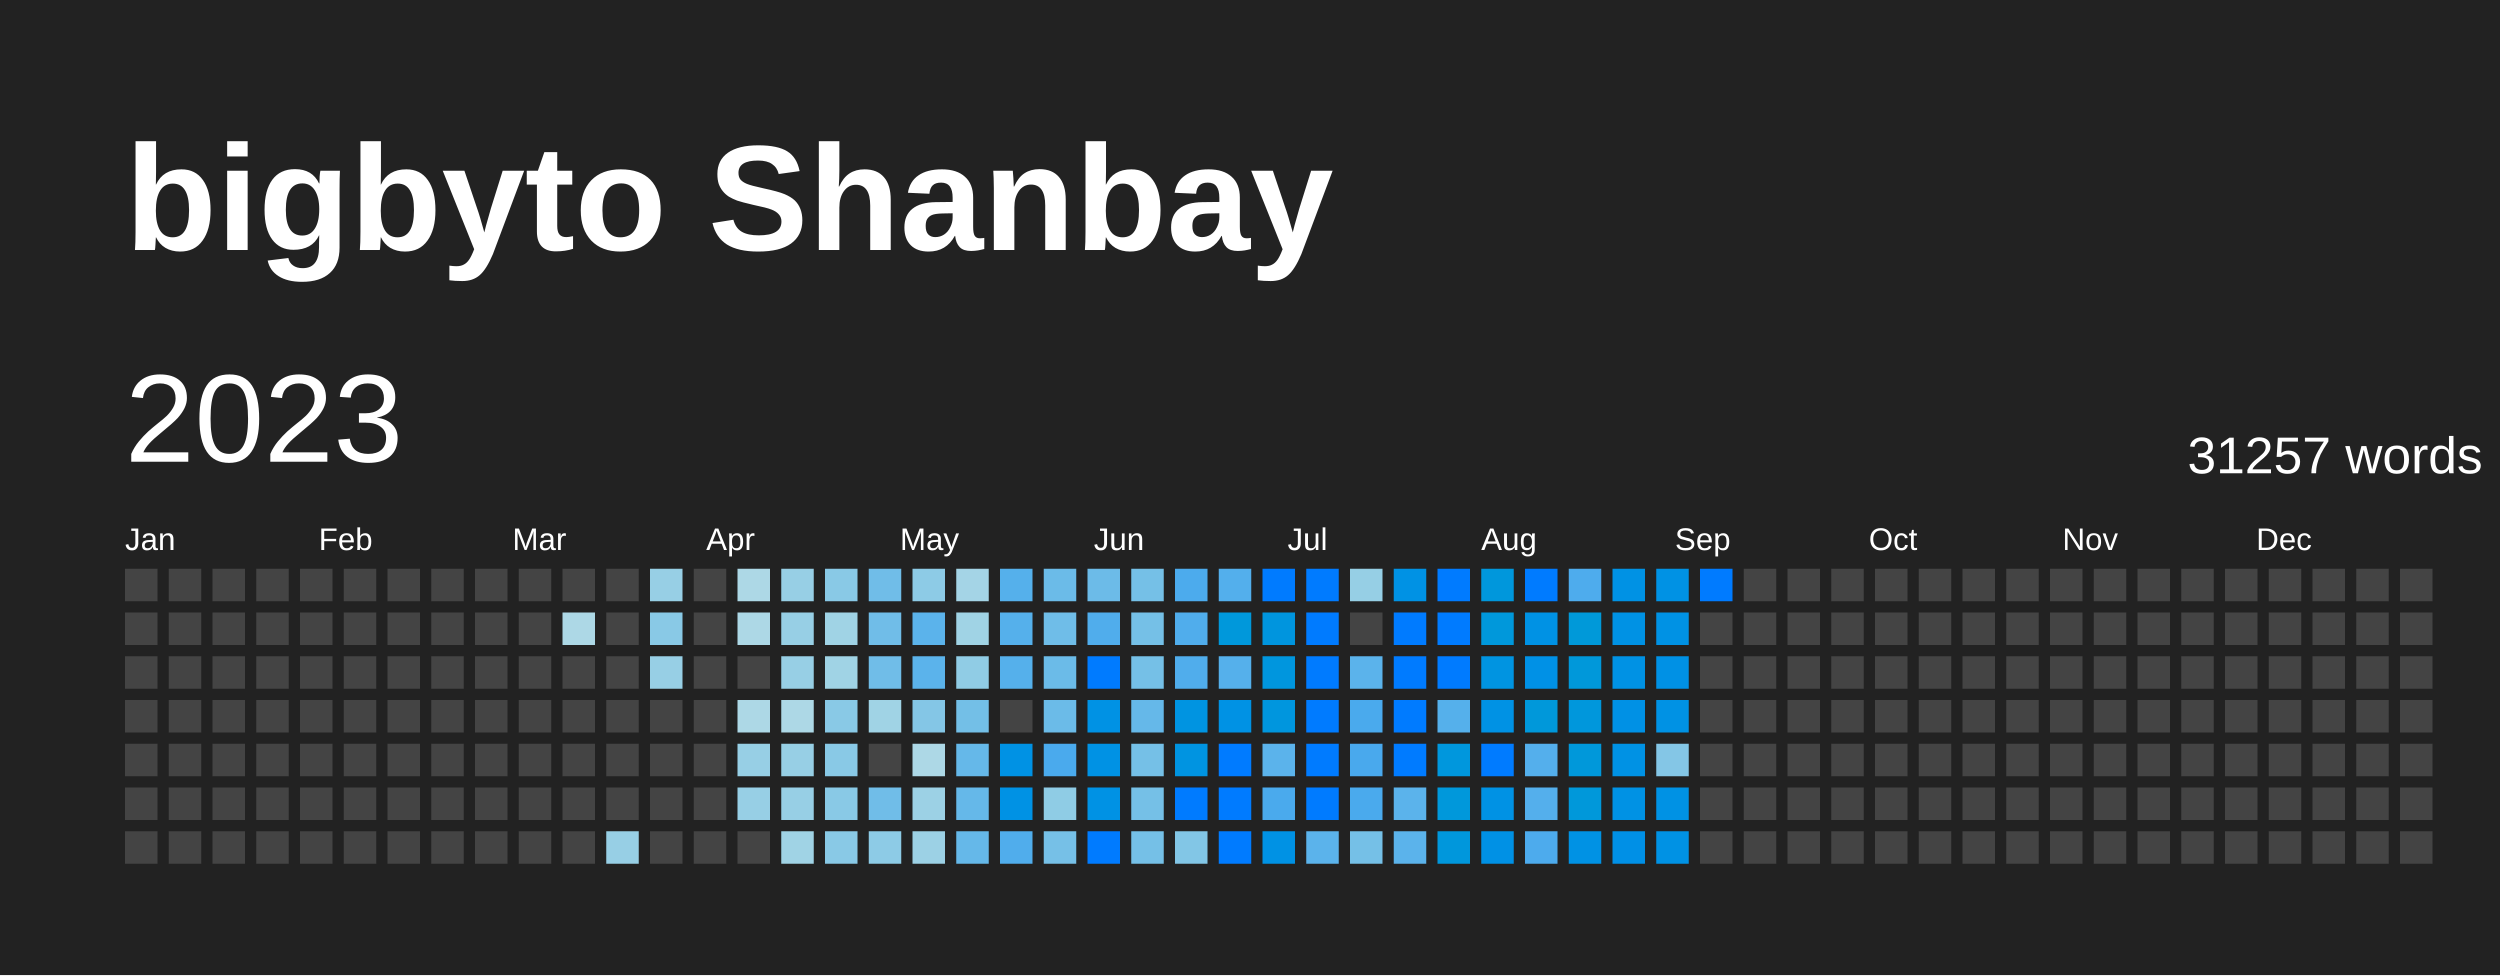
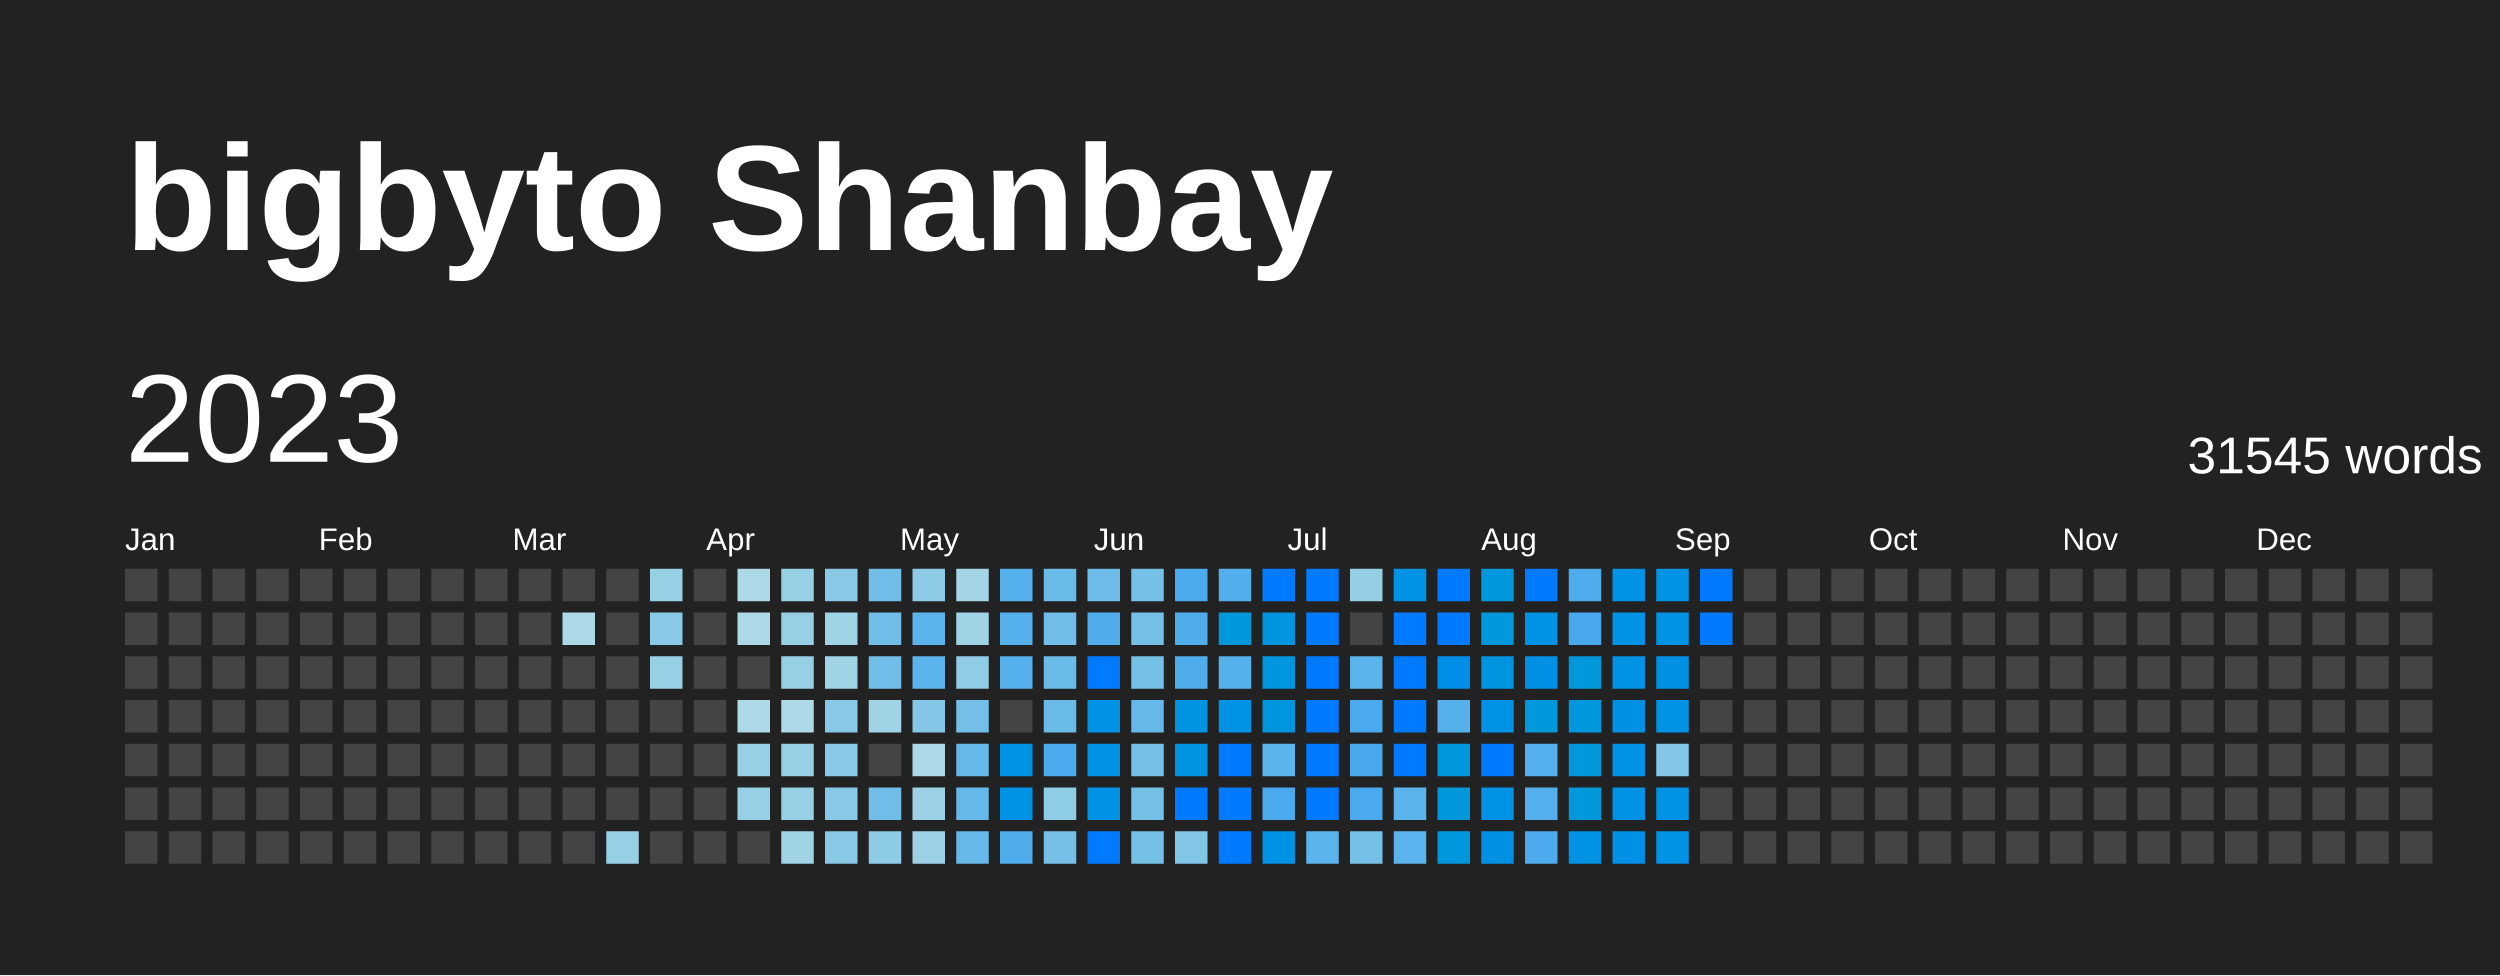
<svg xmlns="http://www.w3.org/2000/svg" baseProfile="full" height="78mm" version="1.1" viewBox="0,0,200,78" width="200mm">
  <defs />
  <rect fill="#222222" height="78" width="200" x="0" y="0" />
  <text fill="#FFFFFF" style="font-size:12px; font-family:Arial; font-weight:bold;" x="10" y="20">bigbyto Shanbay</text>
  <text dominant-baseline="hanging" fill="#FFFFFF" style="font-size:10.0px; font-family:Arial;" x="10" y="30">2023</text>
-   <text dominant-baseline="hanging" fill="#FFFFFF" style="font-size:4.125px; font-family:Arial;" x="175" y="35">31257 words</text>
+   <text dominant-baseline="hanging" fill="#FFFFFF" style="font-size:4.125px; font-family:Arial;" x="175" y="35">31545 words</text>
  <text fill="#FFFFFF" style="font-size:2.5px; font-family:Arial" x="10.0" y="44">Jan</text>
  <text fill="#FFFFFF" style="font-size:2.5px; font-family:Arial" x="25.5" y="44">Feb</text>
  <text fill="#FFFFFF" style="font-size:2.5px; font-family:Arial" x="41.0" y="44">Mar</text>
  <text fill="#FFFFFF" style="font-size:2.5px; font-family:Arial" x="56.5" y="44">Apr</text>
  <text fill="#FFFFFF" style="font-size:2.5px; font-family:Arial" x="72.0" y="44">May</text>
  <text fill="#FFFFFF" style="font-size:2.5px; font-family:Arial" x="87.5" y="44">Jun</text>
  <text fill="#FFFFFF" style="font-size:2.5px; font-family:Arial" x="103.0" y="44">Jul</text>
  <text fill="#FFFFFF" style="font-size:2.5px; font-family:Arial" x="118.5" y="44">Aug</text>
  <text fill="#FFFFFF" style="font-size:2.5px; font-family:Arial" x="134.0" y="44">Sep</text>
  <text fill="#FFFFFF" style="font-size:2.5px; font-family:Arial" x="149.5" y="44">Oct</text>
  <text fill="#FFFFFF" style="font-size:2.5px; font-family:Arial" x="165.0" y="44">Nov</text>
  <text fill="#FFFFFF" style="font-size:2.5px; font-family:Arial" x="180.5" y="44">Dec</text>
  <rect fill="#444444" height="2.6" width="2.6" x="10.0" y="45.5" />
  <rect fill="#444444" height="2.6" width="2.6" x="10.0" y="49.0" />
  <rect fill="#444444" height="2.6" width="2.6" x="10.0" y="52.5" />
  <rect fill="#444444" height="2.6" width="2.6" x="10.0" y="56.0" />
  <rect fill="#444444" height="2.6" width="2.6" x="10.0" y="59.5" />
  <rect fill="#444444" height="2.6" width="2.6" x="10.0" y="63.0" />
  <rect fill="#444444" height="2.6" width="2.6" x="10.0" y="66.5" />
  <rect fill="#444444" height="2.6" width="2.6" x="13.5" y="45.5" />
  <rect fill="#444444" height="2.6" width="2.6" x="13.5" y="49.0" />
  <rect fill="#444444" height="2.6" width="2.6" x="13.5" y="52.5" />
  <rect fill="#444444" height="2.6" width="2.6" x="13.5" y="56.0" />
  <rect fill="#444444" height="2.6" width="2.6" x="13.5" y="59.5" />
  <rect fill="#444444" height="2.6" width="2.6" x="13.5" y="63.0" />
  <rect fill="#444444" height="2.6" width="2.6" x="13.5" y="66.5" />
  <rect fill="#444444" height="2.6" width="2.6" x="17.0" y="45.5" />
  <rect fill="#444444" height="2.6" width="2.6" x="17.0" y="49.0" />
  <rect fill="#444444" height="2.6" width="2.6" x="17.0" y="52.5" />
  <rect fill="#444444" height="2.6" width="2.6" x="17.0" y="56.0" />
  <rect fill="#444444" height="2.6" width="2.6" x="17.0" y="59.5" />
  <rect fill="#444444" height="2.6" width="2.6" x="17.0" y="63.0" />
  <rect fill="#444444" height="2.6" width="2.6" x="17.0" y="66.5" />
  <rect fill="#444444" height="2.6" width="2.6" x="20.5" y="45.5" />
  <rect fill="#444444" height="2.6" width="2.6" x="20.5" y="49.0" />
  <rect fill="#444444" height="2.6" width="2.6" x="20.5" y="52.5" />
  <rect fill="#444444" height="2.6" width="2.6" x="20.5" y="56.0" />
  <rect fill="#444444" height="2.6" width="2.6" x="20.5" y="59.5" />
  <rect fill="#444444" height="2.6" width="2.6" x="20.5" y="63.0" />
  <rect fill="#444444" height="2.6" width="2.6" x="20.5" y="66.5" />
  <rect fill="#444444" height="2.6" width="2.6" x="24.0" y="45.5" />
  <rect fill="#444444" height="2.6" width="2.6" x="24.0" y="49.0" />
  <rect fill="#444444" height="2.6" width="2.6" x="24.0" y="52.5" />
  <rect fill="#444444" height="2.6" width="2.6" x="24.0" y="56.0" />
  <rect fill="#444444" height="2.6" width="2.6" x="24.0" y="59.5" />
  <rect fill="#444444" height="2.6" width="2.6" x="24.0" y="63.0" />
  <rect fill="#444444" height="2.6" width="2.6" x="24.0" y="66.5" />
  <rect fill="#444444" height="2.6" width="2.6" x="27.5" y="45.5" />
  <rect fill="#444444" height="2.6" width="2.6" x="27.5" y="49.0" />
  <rect fill="#444444" height="2.6" width="2.6" x="27.5" y="52.5" />
  <rect fill="#444444" height="2.6" width="2.6" x="27.5" y="56.0" />
  <rect fill="#444444" height="2.6" width="2.6" x="27.5" y="59.5" />
  <rect fill="#444444" height="2.6" width="2.6" x="27.5" y="63.0" />
  <rect fill="#444444" height="2.6" width="2.6" x="27.5" y="66.5" />
  <rect fill="#444444" height="2.6" width="2.6" x="31.0" y="45.5" />
  <rect fill="#444444" height="2.6" width="2.6" x="31.0" y="49.0" />
  <rect fill="#444444" height="2.6" width="2.6" x="31.0" y="52.5" />
  <rect fill="#444444" height="2.6" width="2.6" x="31.0" y="56.0" />
  <rect fill="#444444" height="2.6" width="2.6" x="31.0" y="59.5" />
  <rect fill="#444444" height="2.6" width="2.6" x="31.0" y="63.0" />
  <rect fill="#444444" height="2.6" width="2.6" x="31.0" y="66.5" />
  <rect fill="#444444" height="2.6" width="2.6" x="34.5" y="45.5" />
  <rect fill="#444444" height="2.6" width="2.6" x="34.5" y="49.0" />
  <rect fill="#444444" height="2.6" width="2.6" x="34.5" y="52.5" />
  <rect fill="#444444" height="2.6" width="2.6" x="34.5" y="56.0" />
  <rect fill="#444444" height="2.6" width="2.6" x="34.5" y="59.5" />
  <rect fill="#444444" height="2.6" width="2.6" x="34.5" y="63.0" />
  <rect fill="#444444" height="2.6" width="2.6" x="34.5" y="66.5" />
  <rect fill="#444444" height="2.6" width="2.6" x="38.0" y="45.5" />
  <rect fill="#444444" height="2.6" width="2.6" x="38.0" y="49.0" />
  <rect fill="#444444" height="2.6" width="2.6" x="38.0" y="52.5" />
  <rect fill="#444444" height="2.6" width="2.6" x="38.0" y="56.0" />
  <rect fill="#444444" height="2.6" width="2.6" x="38.0" y="59.5" />
  <rect fill="#444444" height="2.6" width="2.6" x="38.0" y="63.0" />
  <rect fill="#444444" height="2.6" width="2.6" x="38.0" y="66.5" />
  <rect fill="#444444" height="2.6" width="2.6" x="41.5" y="45.5" />
  <rect fill="#444444" height="2.6" width="2.6" x="41.5" y="49.0" />
  <rect fill="#444444" height="2.6" width="2.6" x="41.5" y="52.5" />
  <rect fill="#444444" height="2.6" width="2.6" x="41.5" y="56.0" />
  <rect fill="#444444" height="2.6" width="2.6" x="41.5" y="59.5" />
  <rect fill="#444444" height="2.6" width="2.6" x="41.5" y="63.0" />
  <rect fill="#444444" height="2.6" width="2.6" x="41.5" y="66.5" />
  <rect fill="#444444" height="2.6" width="2.6" x="45.0" y="45.5" />
  <rect fill="#add8e6" height="2.6" width="2.6" x="45.0" y="49.0" />
  <rect fill="#444444" height="2.6" width="2.6" x="45.0" y="52.5" />
  <rect fill="#444444" height="2.6" width="2.6" x="45.0" y="56.0" />
  <rect fill="#444444" height="2.6" width="2.6" x="45.0" y="59.5" />
  <rect fill="#444444" height="2.6" width="2.6" x="45.0" y="63.0" />
  <rect fill="#444444" height="2.6" width="2.6" x="45.0" y="66.5" />
  <rect fill="#444444" height="2.6" width="2.6" x="48.5" y="45.5" />
  <rect fill="#444444" height="2.6" width="2.6" x="48.5" y="49.0" />
  <rect fill="#444444" height="2.6" width="2.6" x="48.5" y="52.5" />
  <rect fill="#444444" height="2.6" width="2.6" x="48.5" y="56.0" />
  <rect fill="#444444" height="2.6" width="2.6" x="48.5" y="59.5" />
  <rect fill="#444444" height="2.6" width="2.6" x="48.5" y="63.0" />
  <rect fill="#97cfe5" height="2.6" width="2.6" x="48.5" y="66.5" />
  <rect fill="#97cfe5" height="2.6" width="2.6" x="52.0" y="45.5" />
  <rect fill="#89c9e6" height="2.6" width="2.6" x="52.0" y="49.0" />
  <rect fill="#97cfe5" height="2.6" width="2.6" x="52.0" y="52.5" />
  <rect fill="#444444" height="2.6" width="2.6" x="52.0" y="56.0" />
  <rect fill="#444444" height="2.6" width="2.6" x="52.0" y="59.5" />
  <rect fill="#444444" height="2.6" width="2.6" x="52.0" y="63.0" />
  <rect fill="#444444" height="2.6" width="2.6" x="52.0" y="66.5" />
  <rect fill="#444444" height="2.6" width="2.6" x="55.5" y="45.5" />
  <rect fill="#444444" height="2.6" width="2.6" x="55.5" y="49.0" />
  <rect fill="#444444" height="2.6" width="2.6" x="55.5" y="52.5" />
  <rect fill="#444444" height="2.6" width="2.6" x="55.5" y="56.0" />
  <rect fill="#444444" height="2.6" width="2.6" x="55.5" y="59.5" />
  <rect fill="#444444" height="2.6" width="2.6" x="55.5" y="63.0" />
  <rect fill="#444444" height="2.6" width="2.6" x="55.5" y="66.5" />
  <rect fill="#add8e6" height="2.6" width="2.6" x="59.0" y="45.5" />
  <rect fill="#add8e6" height="2.6" width="2.6" x="59.0" y="49.0" />
  <rect fill="#444444" height="2.6" width="2.6" x="59.0" y="52.5" />
  <rect fill="#add8e6" height="2.6" width="2.6" x="59.0" y="56.0" />
  <rect fill="#97cfe5" height="2.6" width="2.6" x="59.0" y="59.5" />
  <rect fill="#97cfe5" height="2.6" width="2.6" x="59.0" y="63.0" />
  <rect fill="#444444" height="2.6" width="2.6" x="59.0" y="66.5" />
  <rect fill="#97cfe5" height="2.6" width="2.6" x="62.5" y="45.5" />
  <rect fill="#97cfe5" height="2.6" width="2.6" x="62.5" y="49.0" />
  <rect fill="#97cfe5" height="2.6" width="2.6" x="62.5" y="52.5" />
  <rect fill="#add8e6" height="2.6" width="2.6" x="62.5" y="56.0" />
  <rect fill="#97cfe5" height="2.6" width="2.6" x="62.5" y="59.5" />
  <rect fill="#97cfe5" height="2.6" width="2.6" x="62.5" y="63.0" />
  <rect fill="#a0d3e5" height="2.6" width="2.6" x="62.5" y="66.5" />
  <rect fill="#89c9e6" height="2.6" width="2.6" x="66.0" y="45.5" />
  <rect fill="#a0d3e5" height="2.6" width="2.6" x="66.0" y="49.0" />
  <rect fill="#a0d3e5" height="2.6" width="2.6" x="66.0" y="52.5" />
  <rect fill="#89c9e6" height="2.6" width="2.6" x="66.0" y="56.0" />
  <rect fill="#89c9e6" height="2.6" width="2.6" x="66.0" y="59.5" />
  <rect fill="#89c9e6" height="2.6" width="2.6" x="66.0" y="63.0" />
  <rect fill="#89c9e6" height="2.6" width="2.6" x="66.0" y="66.5" />
  <rect fill="#70bde8" height="2.6" width="2.6" x="69.5" y="45.5" />
  <rect fill="#70bde8" height="2.6" width="2.6" x="69.5" y="49.0" />
  <rect fill="#70bde8" height="2.6" width="2.6" x="69.5" y="52.5" />
  <rect fill="#a0d3e5" height="2.6" width="2.6" x="69.5" y="56.0" />
  <rect fill="#444444" height="2.6" width="2.6" x="69.5" y="59.5" />
  <rect fill="#70bde8" height="2.6" width="2.6" x="69.5" y="63.0" />
  <rect fill="#8dcbe6" height="2.6" width="2.6" x="69.5" y="66.5" />
  <rect fill="#8dcbe6" height="2.6" width="2.6" x="73.0" y="45.5" />
  <rect fill="#5bb3eb" height="2.6" width="2.6" x="73.0" y="49.0" />
  <rect fill="#5bb3eb" height="2.6" width="2.6" x="73.0" y="52.5" />
  <rect fill="#84c6e6" height="2.6" width="2.6" x="73.0" y="56.0" />
  <rect fill="#add8e6" height="2.6" width="2.6" x="73.0" y="59.5" />
  <rect fill="#9cd1e5" height="2.6" width="2.6" x="73.0" y="63.0" />
  <rect fill="#9cd1e5" height="2.6" width="2.6" x="73.0" y="66.5" />
  <rect fill="#a4d4e6" height="2.6" width="2.6" x="76.5" y="45.5" />
  <rect fill="#a0d3e5" height="2.6" width="2.6" x="76.5" y="49.0" />
  <rect fill="#90cce5" height="2.6" width="2.6" x="76.5" y="52.5" />
  <rect fill="#73bfe7" height="2.6" width="2.6" x="76.5" y="56.0" />
  <rect fill="#65b8e9" height="2.6" width="2.6" x="76.5" y="59.5" />
  <rect fill="#65b8e9" height="2.6" width="2.6" x="76.5" y="63.0" />
  <rect fill="#65b8e9" height="2.6" width="2.6" x="76.5" y="66.5" />
  <rect fill="#55b0eb" height="2.6" width="2.6" x="80.0" y="45.5" />
  <rect fill="#55b0eb" height="2.6" width="2.6" x="80.0" y="49.0" />
  <rect fill="#55b0eb" height="2.6" width="2.6" x="80.0" y="52.5" />
  <rect fill="#444444" height="2.6" width="2.6" x="80.0" y="56.0" />
  <rect fill="#0092e4" height="2.6" width="2.6" x="80.0" y="59.5" />
  <rect fill="#0092e4" height="2.6" width="2.6" x="80.0" y="63.0" />
  <rect fill="#50adec" height="2.6" width="2.6" x="80.0" y="66.5" />
  <rect fill="#6bbbe8" height="2.6" width="2.6" x="83.5" y="45.5" />
  <rect fill="#6fbde8" height="2.6" width="2.6" x="83.5" y="49.0" />
  <rect fill="#6bbbe8" height="2.6" width="2.6" x="83.5" y="52.5" />
  <rect fill="#6bbbe8" height="2.6" width="2.6" x="83.5" y="56.0" />
  <rect fill="#4aaaed" height="2.6" width="2.6" x="83.5" y="59.5" />
  <rect fill="#8fcce5" height="2.6" width="2.6" x="83.5" y="63.0" />
  <rect fill="#76c0e7" height="2.6" width="2.6" x="83.5" y="66.5" />
  <rect fill="#6cbbe8" height="2.6" width="2.6" x="87.0" y="45.5" />
  <rect fill="#50adec" height="2.6" width="2.6" x="87.0" y="49.0" />
  <rect fill="#007BFF" height="2.6" width="2.6" x="87.0" y="52.5" />
  <rect fill="#0092e4" height="2.6" width="2.6" x="87.0" y="56.0" />
  <rect fill="#0092e4" height="2.6" width="2.6" x="87.0" y="59.5" />
  <rect fill="#0092e4" height="2.6" width="2.6" x="87.0" y="63.0" />
  <rect fill="#007BFF" height="2.6" width="2.6" x="87.0" y="66.5" />
  <rect fill="#75c0e7" height="2.6" width="2.6" x="90.5" y="45.5" />
  <rect fill="#75c0e7" height="2.6" width="2.6" x="90.5" y="49.0" />
  <rect fill="#75c0e7" height="2.6" width="2.6" x="90.5" y="52.5" />
  <rect fill="#65b8e9" height="2.6" width="2.6" x="90.5" y="56.0" />
  <rect fill="#75c0e7" height="2.6" width="2.6" x="90.5" y="59.5" />
  <rect fill="#75c0e7" height="2.6" width="2.6" x="90.5" y="63.0" />
  <rect fill="#75c0e7" height="2.6" width="2.6" x="90.5" y="66.5" />
  <rect fill="#4cabed" height="2.6" width="2.6" x="94.0" y="45.5" />
  <rect fill="#50adec" height="2.6" width="2.6" x="94.0" y="49.0" />
  <rect fill="#50adec" height="2.6" width="2.6" x="94.0" y="52.5" />
  <rect fill="#0094e1" height="2.6" width="2.6" x="94.0" y="56.0" />
  <rect fill="#0094e1" height="2.6" width="2.6" x="94.0" y="59.5" />
  <rect fill="#007BFF" height="2.6" width="2.6" x="94.0" y="63.0" />
  <rect fill="#82c6e6" height="2.6" width="2.6" x="94.0" y="66.5" />
  <rect fill="#53afec" height="2.6" width="2.6" x="97.5" y="45.5" />
  <rect fill="#0098db" height="2.6" width="2.6" x="97.5" y="49.0" />
  <rect fill="#55b0eb" height="2.6" width="2.6" x="97.5" y="52.5" />
  <rect fill="#0092e4" height="2.6" width="2.6" x="97.5" y="56.0" />
  <rect fill="#007BFF" height="2.6" width="2.6" x="97.5" y="59.5" />
  <rect fill="#007BFF" height="2.6" width="2.6" x="97.5" y="63.0" />
  <rect fill="#007BFF" height="2.6" width="2.6" x="97.5" y="66.5" />
  <rect fill="#007BFF" height="2.6" width="2.6" x="101.0" y="45.5" />
  <rect fill="#0095de" height="2.6" width="2.6" x="101.0" y="49.0" />
  <rect fill="#0096de" height="2.6" width="2.6" x="101.0" y="52.5" />
  <rect fill="#0096de" height="2.6" width="2.6" x="101.0" y="56.0" />
  <rect fill="#5bb3eb" height="2.6" width="2.6" x="101.0" y="59.5" />
  <rect fill="#4aaaed" height="2.6" width="2.6" x="101.0" y="63.0" />
  <rect fill="#0092e4" height="2.6" width="2.6" x="101.0" y="66.5" />
  <rect fill="#007BFF" height="2.6" width="2.6" x="104.5" y="45.5" />
  <rect fill="#007BFF" height="2.6" width="2.6" x="104.5" y="49.0" />
  <rect fill="#007BFF" height="2.6" width="2.6" x="104.5" y="52.5" />
  <rect fill="#007BFF" height="2.6" width="2.6" x="104.5" y="56.0" />
  <rect fill="#007BFF" height="2.6" width="2.6" x="104.5" y="59.5" />
  <rect fill="#007BFF" height="2.6" width="2.6" x="104.5" y="63.0" />
  <rect fill="#5bb3eb" height="2.6" width="2.6" x="104.5" y="66.5" />
  <rect fill="#96cfe5" height="2.6" width="2.6" x="108.0" y="45.5" />
  <rect fill="#444444" height="2.6" width="2.6" x="108.0" y="49.0" />
  <rect fill="#5bb3eb" height="2.6" width="2.6" x="108.0" y="52.5" />
  <rect fill="#4aaaed" height="2.6" width="2.6" x="108.0" y="56.0" />
  <rect fill="#49a9ed" height="2.6" width="2.6" x="108.0" y="59.5" />
  <rect fill="#4aaaed" height="2.6" width="2.6" x="108.0" y="63.0" />
  <rect fill="#75c0e7" height="2.6" width="2.6" x="108.0" y="66.5" />
  <rect fill="#0092e4" height="2.6" width="2.6" x="111.5" y="45.5" />
  <rect fill="#007BFF" height="2.6" width="2.6" x="111.5" y="49.0" />
  <rect fill="#007BFF" height="2.6" width="2.6" x="111.5" y="52.5" />
  <rect fill="#007BFF" height="2.6" width="2.6" x="111.5" y="56.0" />
  <rect fill="#007BFF" height="2.6" width="2.6" x="111.5" y="59.5" />
  <rect fill="#5bb3eb" height="2.6" width="2.6" x="111.5" y="63.0" />
  <rect fill="#5bb3eb" height="2.6" width="2.6" x="111.5" y="66.5" />
  <rect fill="#007BFF" height="2.6" width="2.6" x="115.0" y="45.5" />
  <rect fill="#007BFF" height="2.6" width="2.6" x="115.0" y="49.0" />
-   <rect fill="#007BFF" height="2.6" width="2.6" x="115.0" y="52.5" />
+   <rect fill="#008fe8" height="2.6" width="2.6" x="115.0" y="52.5" />
  <rect fill="#55b0eb" height="2.6" width="2.6" x="115.0" y="56.0" />
  <rect fill="#0097dd" height="2.6" width="2.6" x="115.0" y="59.5" />
  <rect fill="#0098db" height="2.6" width="2.6" x="115.0" y="63.0" />
  <rect fill="#0097dc" height="2.6" width="2.6" x="115.0" y="66.5" />
  <rect fill="#0097dc" height="2.6" width="2.6" x="118.5" y="45.5" />
  <rect fill="#0098db" height="2.6" width="2.6" x="118.5" y="49.0" />
  <rect fill="#0094e1" height="2.6" width="2.6" x="118.5" y="52.5" />
  <rect fill="#0092e4" height="2.6" width="2.6" x="118.5" y="56.0" />
  <rect fill="#007BFF" height="2.6" width="2.6" x="118.5" y="59.5" />
  <rect fill="#0092e4" height="2.6" width="2.6" x="118.5" y="63.0" />
  <rect fill="#0091e5" height="2.6" width="2.6" x="118.5" y="66.5" />
  <rect fill="#007BFF" height="2.6" width="2.6" x="122.0" y="45.5" />
  <rect fill="#0092e4" height="2.6" width="2.6" x="122.0" y="49.0" />
  <rect fill="#0091e6" height="2.6" width="2.6" x="122.0" y="52.5" />
  <rect fill="#0098da" height="2.6" width="2.6" x="122.0" y="56.0" />
  <rect fill="#54afec" height="2.6" width="2.6" x="122.0" y="59.5" />
  <rect fill="#54afec" height="2.6" width="2.6" x="122.0" y="63.0" />
  <rect fill="#4dabed" height="2.6" width="2.6" x="122.0" y="66.5" />
  <rect fill="#4eaced" height="2.6" width="2.6" x="125.5" y="45.5" />
-   <rect fill="#0099d9" height="2.6" width="2.6" x="125.5" y="49.0" />
+   <rect fill="#47a8ee" height="2.6" width="2.6" x="125.5" y="49.0" />
  <rect fill="#0098da" height="2.6" width="2.6" x="125.5" y="52.5" />
  <rect fill="#0097dc" height="2.6" width="2.6" x="125.5" y="56.0" />
  <rect fill="#0098da" height="2.6" width="2.6" x="125.5" y="59.5" />
  <rect fill="#0098da" height="2.6" width="2.6" x="125.5" y="63.0" />
  <rect fill="#0092e4" height="2.6" width="2.6" x="125.5" y="66.5" />
  <rect fill="#0092e4" height="2.6" width="2.6" x="129.0" y="45.5" />
  <rect fill="#0092e4" height="2.6" width="2.6" x="129.0" y="49.0" />
  <rect fill="#0092e4" height="2.6" width="2.6" x="129.0" y="52.5" />
  <rect fill="#0091e5" height="2.6" width="2.6" x="129.0" y="56.0" />
  <rect fill="#0092e4" height="2.6" width="2.6" x="129.0" y="59.5" />
  <rect fill="#0092e4" height="2.6" width="2.6" x="129.0" y="63.0" />
  <rect fill="#0090e6" height="2.6" width="2.6" x="129.0" y="66.5" />
  <rect fill="#0092e4" height="2.6" width="2.6" x="132.5" y="45.5" />
  <rect fill="#0092e4" height="2.6" width="2.6" x="132.5" y="49.0" />
  <rect fill="#0091e5" height="2.6" width="2.6" x="132.5" y="52.5" />
  <rect fill="#0092e4" height="2.6" width="2.6" x="132.5" y="56.0" />
  <rect fill="#84c6e6" height="2.6" width="2.6" x="132.5" y="59.5" />
  <rect fill="#0092e4" height="2.6" width="2.6" x="132.5" y="63.0" />
  <rect fill="#0092e4" height="2.6" width="2.6" x="132.5" y="66.5" />
  <rect fill="#007BFF" height="2.6" width="2.6" x="136.0" y="45.5" />
-   <rect fill="#444444" height="2.6" width="2.6" x="136.0" y="49.0" />
+   <rect fill="#007BFF" height="2.6" width="2.6" x="136.0" y="49.0" />
  <rect fill="#444444" height="2.6" width="2.6" x="136.0" y="52.5" />
  <rect fill="#444444" height="2.6" width="2.6" x="136.0" y="56.0" />
  <rect fill="#444444" height="2.6" width="2.6" x="136.0" y="59.5" />
  <rect fill="#444444" height="2.6" width="2.6" x="136.0" y="63.0" />
  <rect fill="#444444" height="2.6" width="2.6" x="136.0" y="66.5" />
  <rect fill="#444444" height="2.6" width="2.6" x="139.5" y="45.5" />
  <rect fill="#444444" height="2.6" width="2.6" x="139.5" y="49.0" />
  <rect fill="#444444" height="2.6" width="2.6" x="139.5" y="52.5" />
  <rect fill="#444444" height="2.6" width="2.6" x="139.5" y="56.0" />
  <rect fill="#444444" height="2.6" width="2.6" x="139.5" y="59.5" />
  <rect fill="#444444" height="2.6" width="2.6" x="139.5" y="63.0" />
  <rect fill="#444444" height="2.6" width="2.6" x="139.5" y="66.5" />
  <rect fill="#444444" height="2.6" width="2.6" x="143.0" y="45.5" />
  <rect fill="#444444" height="2.6" width="2.6" x="143.0" y="49.0" />
  <rect fill="#444444" height="2.6" width="2.6" x="143.0" y="52.5" />
  <rect fill="#444444" height="2.6" width="2.6" x="143.0" y="56.0" />
  <rect fill="#444444" height="2.6" width="2.6" x="143.0" y="59.5" />
  <rect fill="#444444" height="2.6" width="2.6" x="143.0" y="63.0" />
  <rect fill="#444444" height="2.6" width="2.6" x="143.0" y="66.5" />
  <rect fill="#444444" height="2.6" width="2.6" x="146.5" y="45.5" />
  <rect fill="#444444" height="2.6" width="2.6" x="146.5" y="49.0" />
  <rect fill="#444444" height="2.6" width="2.6" x="146.5" y="52.5" />
  <rect fill="#444444" height="2.6" width="2.6" x="146.5" y="56.0" />
  <rect fill="#444444" height="2.6" width="2.6" x="146.5" y="59.5" />
  <rect fill="#444444" height="2.6" width="2.6" x="146.5" y="63.0" />
  <rect fill="#444444" height="2.6" width="2.6" x="146.5" y="66.5" />
  <rect fill="#444444" height="2.6" width="2.6" x="150.0" y="45.5" />
  <rect fill="#444444" height="2.6" width="2.6" x="150.0" y="49.0" />
  <rect fill="#444444" height="2.6" width="2.6" x="150.0" y="52.5" />
  <rect fill="#444444" height="2.6" width="2.6" x="150.0" y="56.0" />
  <rect fill="#444444" height="2.6" width="2.6" x="150.0" y="59.5" />
  <rect fill="#444444" height="2.6" width="2.6" x="150.0" y="63.0" />
  <rect fill="#444444" height="2.6" width="2.6" x="150.0" y="66.5" />
  <rect fill="#444444" height="2.6" width="2.6" x="153.5" y="45.5" />
  <rect fill="#444444" height="2.6" width="2.6" x="153.5" y="49.0" />
  <rect fill="#444444" height="2.6" width="2.6" x="153.5" y="52.5" />
  <rect fill="#444444" height="2.6" width="2.6" x="153.5" y="56.0" />
  <rect fill="#444444" height="2.6" width="2.6" x="153.5" y="59.5" />
  <rect fill="#444444" height="2.6" width="2.6" x="153.5" y="63.0" />
  <rect fill="#444444" height="2.6" width="2.6" x="153.5" y="66.5" />
  <rect fill="#444444" height="2.6" width="2.6" x="157.0" y="45.5" />
  <rect fill="#444444" height="2.6" width="2.6" x="157.0" y="49.0" />
  <rect fill="#444444" height="2.6" width="2.6" x="157.0" y="52.5" />
  <rect fill="#444444" height="2.6" width="2.6" x="157.0" y="56.0" />
  <rect fill="#444444" height="2.6" width="2.6" x="157.0" y="59.5" />
  <rect fill="#444444" height="2.6" width="2.6" x="157.0" y="63.0" />
  <rect fill="#444444" height="2.6" width="2.6" x="157.0" y="66.5" />
  <rect fill="#444444" height="2.6" width="2.6" x="160.5" y="45.5" />
  <rect fill="#444444" height="2.6" width="2.6" x="160.5" y="49.0" />
  <rect fill="#444444" height="2.6" width="2.6" x="160.5" y="52.5" />
  <rect fill="#444444" height="2.6" width="2.6" x="160.5" y="56.0" />
  <rect fill="#444444" height="2.6" width="2.6" x="160.5" y="59.5" />
  <rect fill="#444444" height="2.6" width="2.6" x="160.5" y="63.0" />
  <rect fill="#444444" height="2.6" width="2.6" x="160.5" y="66.5" />
  <rect fill="#444444" height="2.6" width="2.6" x="164.0" y="45.5" />
  <rect fill="#444444" height="2.6" width="2.6" x="164.0" y="49.0" />
  <rect fill="#444444" height="2.6" width="2.6" x="164.0" y="52.5" />
  <rect fill="#444444" height="2.6" width="2.6" x="164.0" y="56.0" />
  <rect fill="#444444" height="2.6" width="2.6" x="164.0" y="59.5" />
  <rect fill="#444444" height="2.6" width="2.6" x="164.0" y="63.0" />
  <rect fill="#444444" height="2.6" width="2.6" x="164.0" y="66.5" />
  <rect fill="#444444" height="2.6" width="2.6" x="167.5" y="45.5" />
  <rect fill="#444444" height="2.6" width="2.6" x="167.5" y="49.0" />
  <rect fill="#444444" height="2.6" width="2.6" x="167.5" y="52.5" />
  <rect fill="#444444" height="2.6" width="2.6" x="167.5" y="56.0" />
  <rect fill="#444444" height="2.6" width="2.6" x="167.5" y="59.5" />
  <rect fill="#444444" height="2.6" width="2.6" x="167.5" y="63.0" />
  <rect fill="#444444" height="2.6" width="2.6" x="167.5" y="66.5" />
  <rect fill="#444444" height="2.6" width="2.6" x="171.0" y="45.5" />
  <rect fill="#444444" height="2.6" width="2.6" x="171.0" y="49.0" />
  <rect fill="#444444" height="2.6" width="2.6" x="171.0" y="52.5" />
  <rect fill="#444444" height="2.6" width="2.6" x="171.0" y="56.0" />
  <rect fill="#444444" height="2.6" width="2.6" x="171.0" y="59.5" />
  <rect fill="#444444" height="2.6" width="2.6" x="171.0" y="63.0" />
  <rect fill="#444444" height="2.6" width="2.6" x="171.0" y="66.5" />
  <rect fill="#444444" height="2.6" width="2.6" x="174.5" y="45.5" />
  <rect fill="#444444" height="2.6" width="2.6" x="174.5" y="49.0" />
  <rect fill="#444444" height="2.6" width="2.6" x="174.5" y="52.5" />
  <rect fill="#444444" height="2.6" width="2.6" x="174.5" y="56.0" />
  <rect fill="#444444" height="2.6" width="2.6" x="174.5" y="59.5" />
  <rect fill="#444444" height="2.6" width="2.6" x="174.5" y="63.0" />
  <rect fill="#444444" height="2.6" width="2.6" x="174.5" y="66.5" />
  <rect fill="#444444" height="2.6" width="2.6" x="178.0" y="45.5" />
  <rect fill="#444444" height="2.6" width="2.6" x="178.0" y="49.0" />
  <rect fill="#444444" height="2.6" width="2.6" x="178.0" y="52.5" />
  <rect fill="#444444" height="2.6" width="2.6" x="178.0" y="56.0" />
  <rect fill="#444444" height="2.6" width="2.6" x="178.0" y="59.5" />
  <rect fill="#444444" height="2.6" width="2.6" x="178.0" y="63.0" />
  <rect fill="#444444" height="2.6" width="2.6" x="178.0" y="66.5" />
  <rect fill="#444444" height="2.6" width="2.6" x="181.5" y="45.5" />
  <rect fill="#444444" height="2.6" width="2.6" x="181.5" y="49.0" />
  <rect fill="#444444" height="2.6" width="2.6" x="181.5" y="52.5" />
  <rect fill="#444444" height="2.6" width="2.6" x="181.5" y="56.0" />
  <rect fill="#444444" height="2.6" width="2.6" x="181.5" y="59.5" />
  <rect fill="#444444" height="2.6" width="2.6" x="181.5" y="63.0" />
  <rect fill="#444444" height="2.6" width="2.6" x="181.5" y="66.5" />
  <rect fill="#444444" height="2.6" width="2.6" x="185.0" y="45.5" />
  <rect fill="#444444" height="2.6" width="2.6" x="185.0" y="49.0" />
  <rect fill="#444444" height="2.6" width="2.6" x="185.0" y="52.5" />
  <rect fill="#444444" height="2.6" width="2.6" x="185.0" y="56.0" />
  <rect fill="#444444" height="2.6" width="2.6" x="185.0" y="59.5" />
  <rect fill="#444444" height="2.6" width="2.6" x="185.0" y="63.0" />
  <rect fill="#444444" height="2.6" width="2.6" x="185.0" y="66.5" />
  <rect fill="#444444" height="2.6" width="2.6" x="188.5" y="45.5" />
  <rect fill="#444444" height="2.6" width="2.6" x="188.5" y="49.0" />
  <rect fill="#444444" height="2.6" width="2.6" x="188.5" y="52.5" />
  <rect fill="#444444" height="2.6" width="2.6" x="188.5" y="56.0" />
  <rect fill="#444444" height="2.6" width="2.6" x="188.5" y="59.5" />
  <rect fill="#444444" height="2.6" width="2.6" x="188.5" y="63.0" />
  <rect fill="#444444" height="2.6" width="2.6" x="188.5" y="66.5" />
  <rect fill="#444444" height="2.6" width="2.6" x="192.0" y="45.5" />
  <rect fill="#444444" height="2.6" width="2.6" x="192.0" y="49.0" />
  <rect fill="#444444" height="2.6" width="2.6" x="192.0" y="52.5" />
  <rect fill="#444444" height="2.6" width="2.6" x="192.0" y="56.0" />
  <rect fill="#444444" height="2.6" width="2.6" x="192.0" y="59.5" />
  <rect fill="#444444" height="2.6" width="2.6" x="192.0" y="63.0" />
  <rect fill="#444444" height="2.6" width="2.6" x="192.0" y="66.5" />
</svg>
